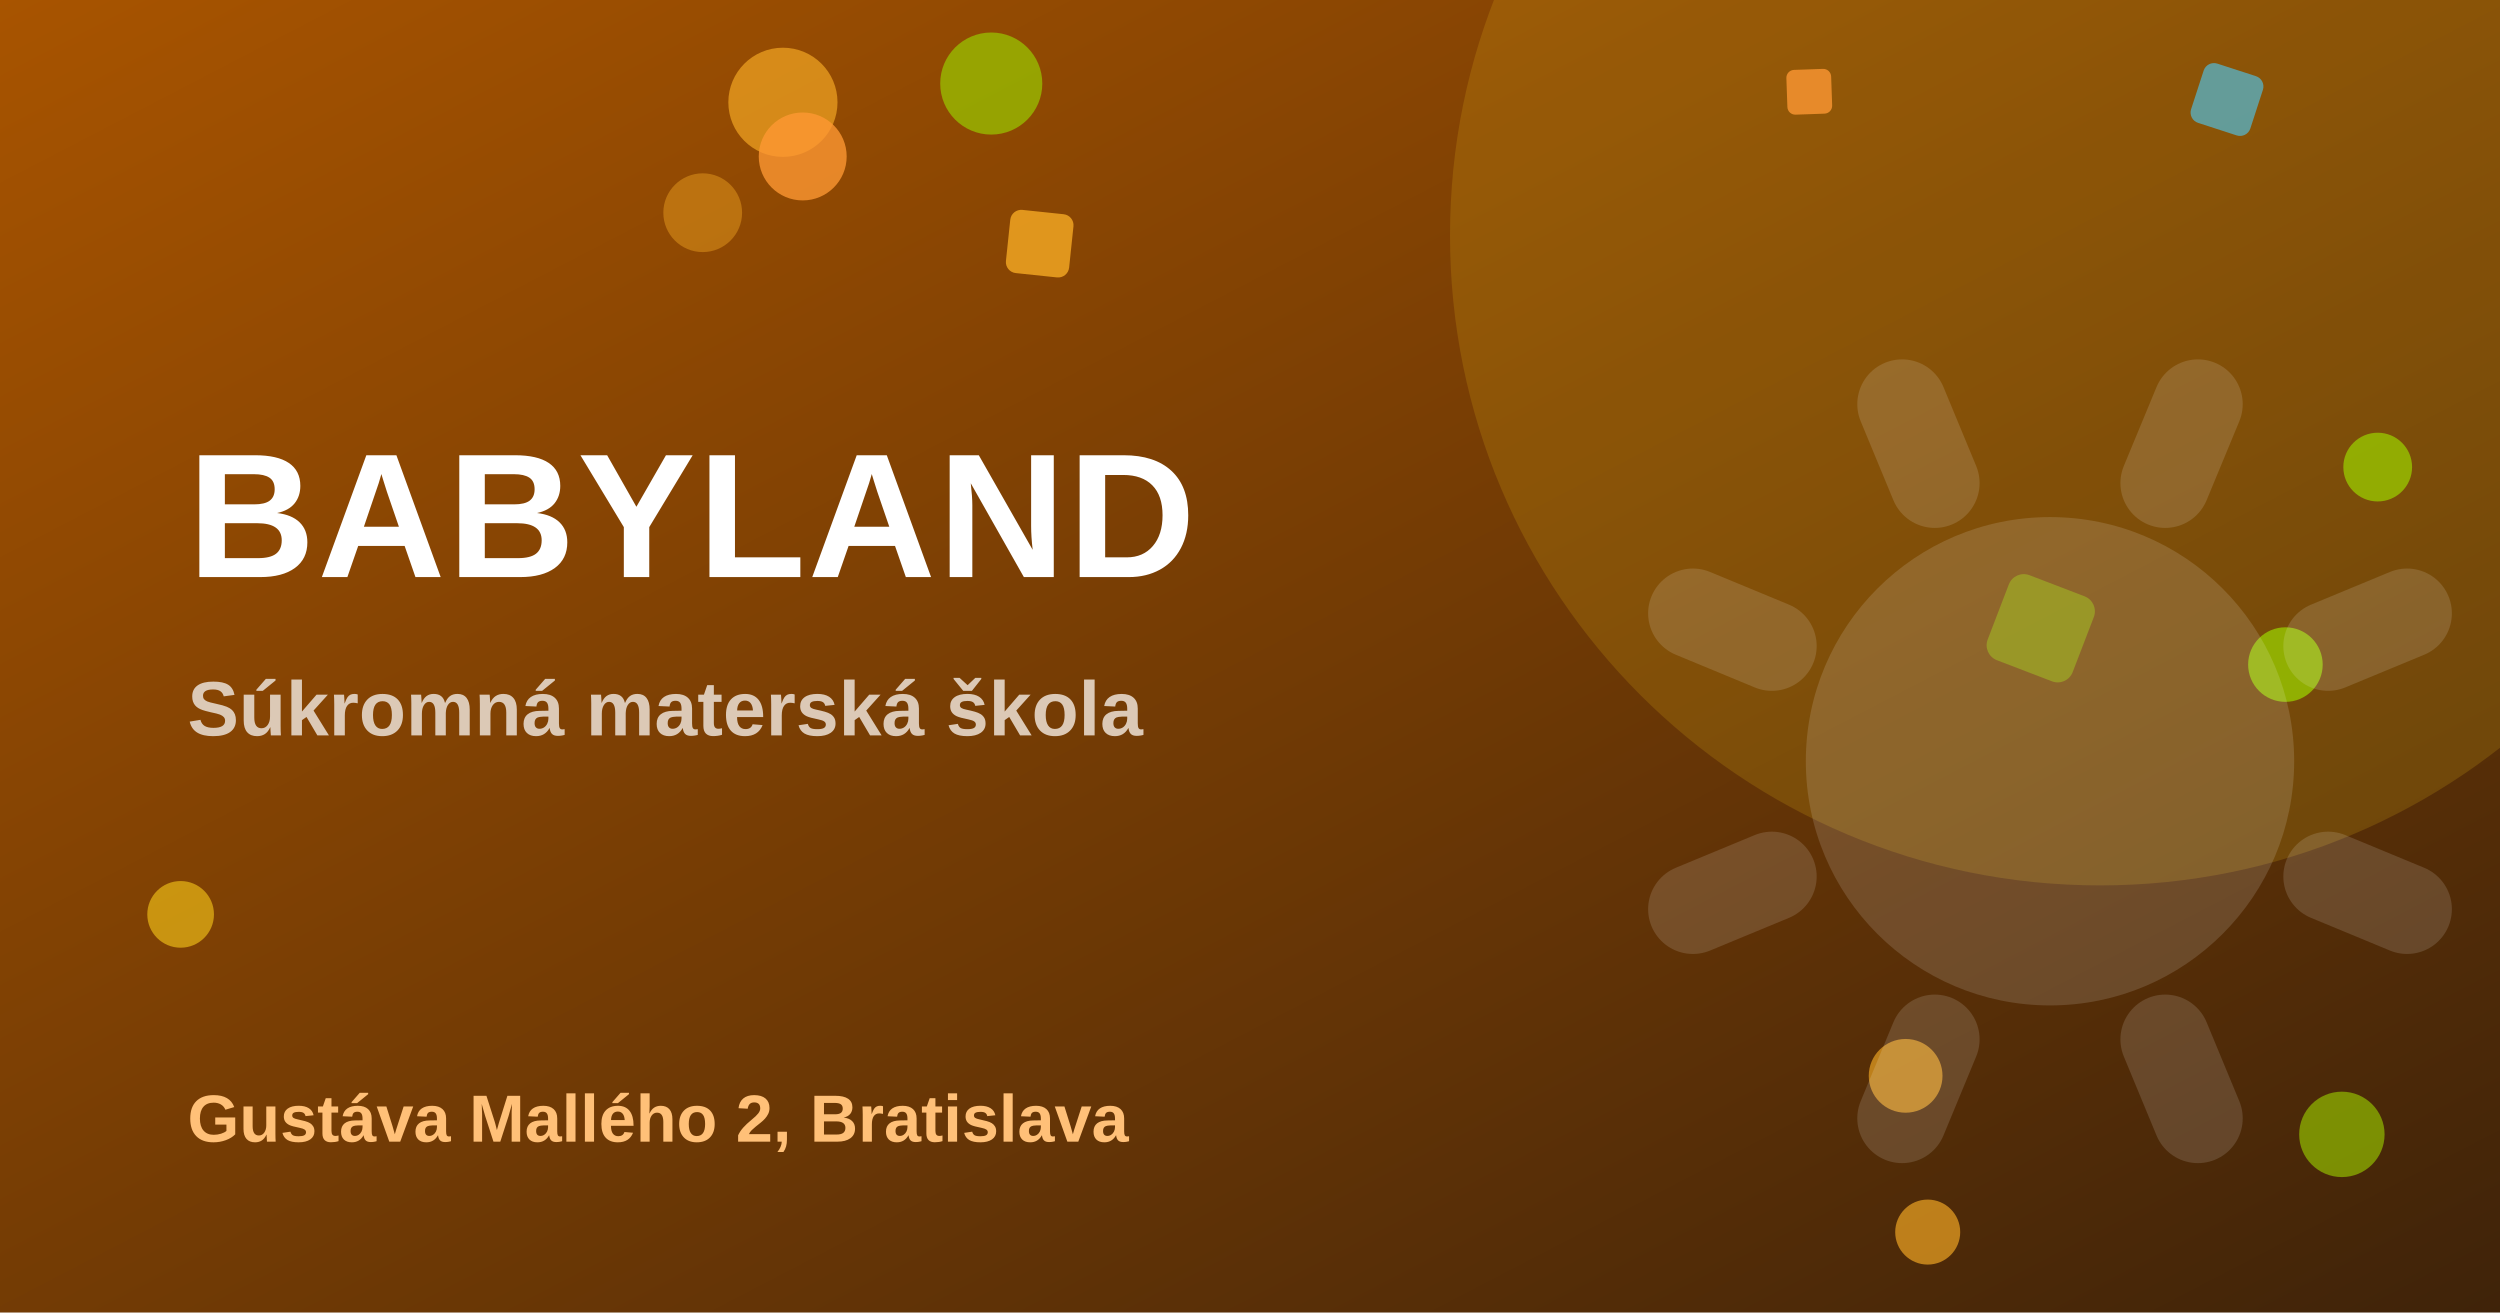
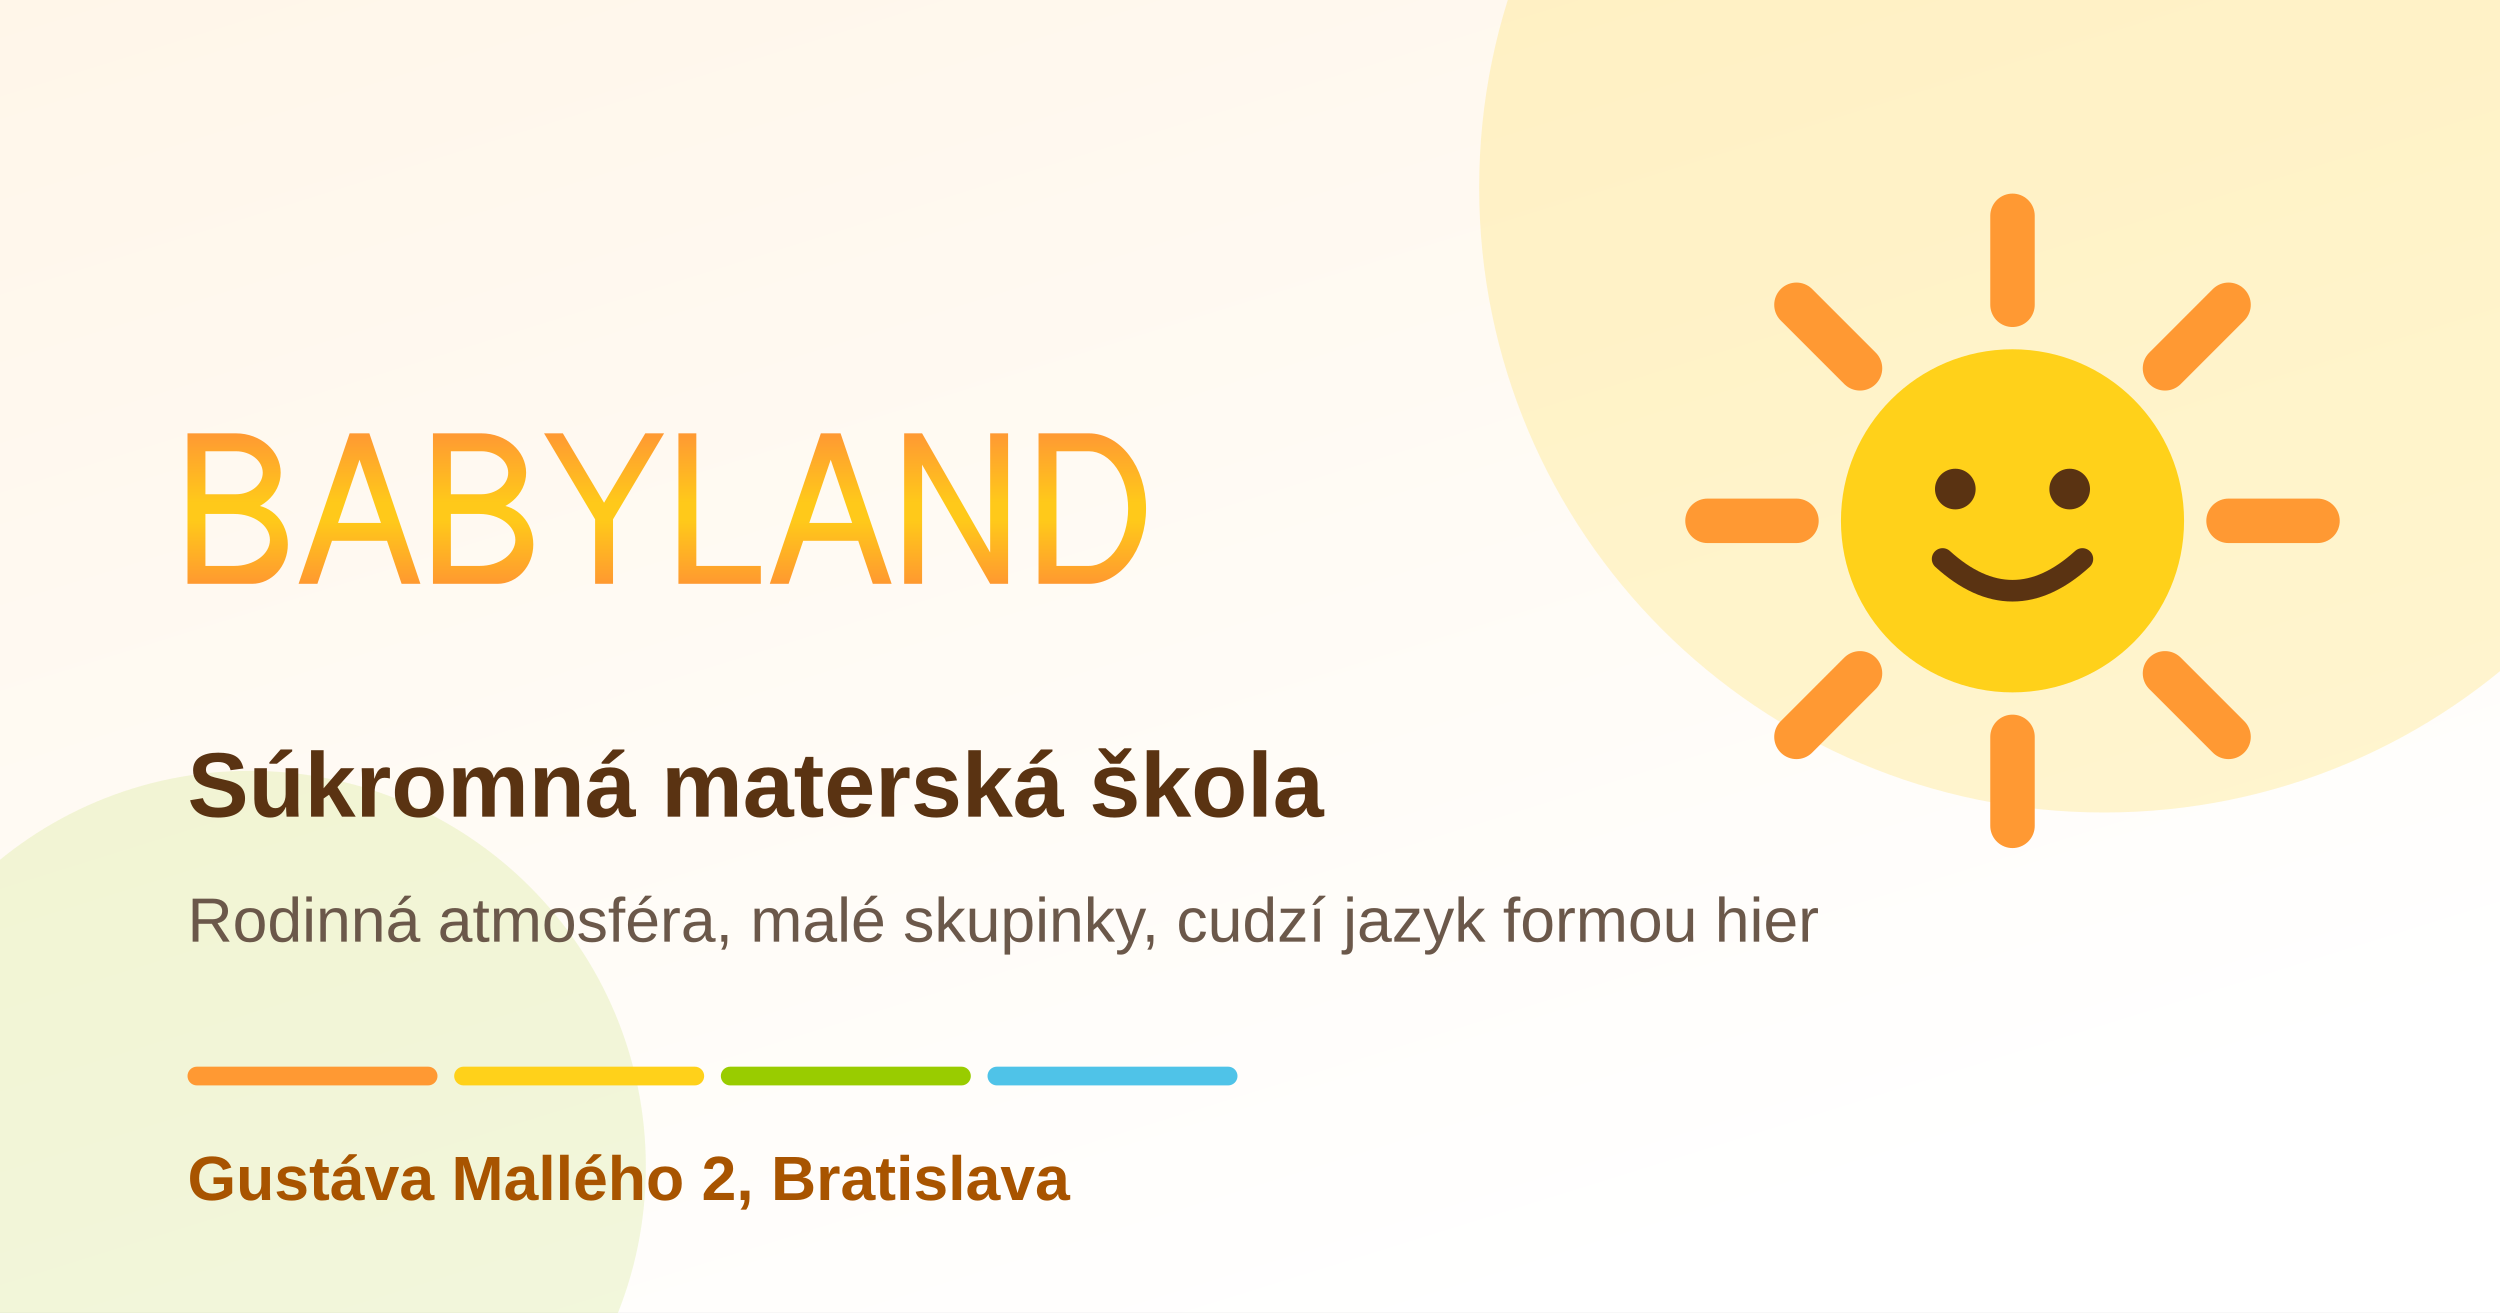
- <svg xmlns="http://www.w3.org/2000/svg" viewBox="0 0 1200 630" role="img" aria-label="BABYLAND">
+ <svg xmlns="http://www.w3.org/2000/svg" viewBox="0 0 1200 630" role="img" aria-label="BABYLAND — súkromná materská škola">
  <defs>
-     <linearGradient id="g" x1="0" y1="0" x2="1" y2="1">
-       <stop offset="0" stop-color="#A85400" />
-       <stop offset="1" stop-color="#3F2309" />
+     <linearGradient id="bg" x1="0" y1="0" x2="0.6" y2="1">
+       <stop offset="0" stop-color="#FFF6E9" />
+       <stop offset="1" stop-color="#FFFFFF" />
+     </linearGradient>
+     <linearGradient id="word" x1="0" y1="0" x2="0" y2="1">
+       <stop offset="0" stop-color="#FF9933" />
+       <stop offset=".46" stop-color="#FFC91A" />
+       <stop offset=".58" stop-color="#FFC91A" />
+       <stop offset="1" stop-color="#FF9930" />
    </linearGradient>
  </defs>
-   <rect width="1200" height="630" fill="url(#g)" />
-   <circle cx="1008" cy="113" r="312" fill="#FFD11A" opacity="0.16" />
-   <rect x="957.7" y="279.7" width="43.7" height="43.7" rx="7.7" fill="#99CC00" opacity="0.45" transform="rotate(21 979.5 301.6)" />
-   <circle cx="475.8" cy="40.1" r="24.5" fill="#99CC00" opacity="0.69" />
-   <circle cx="375.8" cy="49.1" r="26.2" fill="#FFB226" opacity="0.62" />
-   <circle cx="914.7" cy="516.4" r="17.7" fill="#FFB226" opacity="0.61" />
-   <rect x="1054.0" y="32.8" width="29.9" height="29.9" rx="5.2" fill="#4FC3E8" opacity="0.65" transform="rotate(18 1068.9 47.8)" />
-   <circle cx="1124.1" cy="544.5" r="20.5" fill="#99CC00" opacity="0.63" />
-   <circle cx="337.3" cy="102.1" r="18.9" fill="#FFB226" opacity="0.39" />
-   <rect x="483.8" y="101.7" width="30.5" height="30.5" rx="5.3" fill="#FFB226" opacity="0.74" transform="rotate(6 499.0 117.0)" />
-   <circle cx="86.7" cy="438.9" r="16.0" fill="#FFD11A" opacity="0.58" />
-   <circle cx="385.3" cy="75.1" r="21.1" fill="#FF9933" opacity="0.78" />
-   <circle cx="1141.3" cy="224.2" r="16.5" fill="#99CC00" opacity="0.75" />
-   <circle cx="1097.0" cy="319.0" r="17.9" fill="#99CC00" opacity="0.77" />
-   <circle cx="925.3" cy="591.4" r="15.6" fill="#FFB226" opacity="0.63" />
-   <rect x="857.7" y="33.3" width="21.5" height="21.5" rx="3.8" fill="#FF9933" opacity="0.78" transform="rotate(-2 868.5 44.1)" />
-   <g opacity="0.14" fill="#ffffff">
-     <circle cx="984.0" cy="365.4" r="117.2" />
-     <line x1="1117.5" y1="420.7" x2="1155.4" y2="436.4" stroke="#ffffff" stroke-width="43.0" stroke-linecap="round" />
-     <line x1="1039.3" y1="498.9" x2="1055.0" y2="536.8" stroke="#ffffff" stroke-width="43.0" stroke-linecap="round" />
-     <line x1="928.7" y1="498.9" x2="913.0" y2="536.8" stroke="#ffffff" stroke-width="43.0" stroke-linecap="round" />
-     <line x1="850.5" y1="420.7" x2="812.6" y2="436.4" stroke="#ffffff" stroke-width="43.0" stroke-linecap="round" />
-     <line x1="850.5" y1="310.1" x2="812.6" y2="294.4" stroke="#ffffff" stroke-width="43.0" stroke-linecap="round" />
-     <line x1="928.7" y1="231.9" x2="913.0" y2="194.0" stroke="#ffffff" stroke-width="43.0" stroke-linecap="round" />
-     <line x1="1039.3" y1="231.9" x2="1055.0" y2="194.0" stroke="#ffffff" stroke-width="43.0" stroke-linecap="round" />
-     <line x1="1117.5" y1="310.1" x2="1155.4" y2="294.4" stroke="#ffffff" stroke-width="43.0" stroke-linecap="round" />
+   <rect width="1200" height="630" fill="url(#bg)" />
+   <circle cx="1010" cy="90" r="300" fill="#FFD11A" opacity="0.20" />
+   <circle cx="120" cy="560" r="190" fill="#99CC00" opacity="0.13" />
+   <g transform="translate(966 250) scale(3.05)">
+     <g stroke="#FF9933" stroke-width="7" stroke-linecap="round">
+       <line x1="0" y1="-34" x2="0" y2="-48" />
+       <line x1="24" y1="-24" x2="34" y2="-34" />
+       <line x1="34" y1="0" x2="48" y2="0" />
+       <line x1="24" y1="24" x2="34" y2="34" />
+       <line x1="0" y1="34" x2="0" y2="48" />
+       <line x1="-24" y1="24" x2="-34" y2="34" />
+       <line x1="-34" y1="0" x2="-48" y2="0" />
+       <line x1="-24" y1="-24" x2="-34" y2="-34" />
+     </g>
+     <circle cx="0" cy="0" r="27" fill="#FFD11A" />
+     <circle cx="-9" cy="-5" r="3.2" fill="#5A3312" />
+     <circle cx="9" cy="-5" r="3.2" fill="#5A3312" />
+     <path d="M-11 6q11 10 22 0" fill="none" stroke="#5A3312" stroke-width="3.4" stroke-linecap="round" />
  </g>
-   <text x="90" y="277" font-family="Arial,Helvetica,sans-serif" font-size="85" font-weight="800" fill="#ffffff" letter-spacing="1">BABYLAND</text>
-   <text x="90" y="353" font-family="Arial,Helvetica,sans-serif" font-size="37" font-weight="600" fill="#DCC9B6">Súkromná materská škola</text>
-   <text x="90" y="548" font-family="Arial,Helvetica,sans-serif" font-size="32" font-weight="700" fill="#FFC078">Gustáva Mallého 2, Bratislava</text>
+   <g transform="translate(90 208) scale(0.86)" fill="url(#word)">
+     <path d="M0 0H27A25 22 0 0 1 27 44H0ZM10 10V34H27A15 12 0 0 0 27 10ZM0 40H36A20 22 0 0 1 36 84H0ZM10 45V74H26A20 14.5 0 0 0 26 45ZM90.5 0H101.5L130 84H119.5L111.36 60H80.64L72.5 84H62ZM96 14.74L84.04 50H107.96ZM137 0H164A25 22 0 0 1 164 44H137ZM147 10V34H164A15 12 0 0 0 164 10ZM137 40H173A20 22 0 0 1 173 84H137ZM147 45V74H163A20 14.5 0 0 0 163 45ZM199 0H209.5L232.5 38.74L255.5 0H266L237.5 48V84H227.5V48ZM274 0H284V74H320V84H274ZM353.5 0H364.5L393 84H382.5L374.36 60H343.64L335.5 84H325ZM359 14.74L347.04 50H370.96ZM400 0H410V84H400ZM448 0H458V84H448ZM400 0H410L458 84H448ZM475 0H503A32 42 0 0 1 503 84H475ZM485 10V74H503A22 32 0 0 0 503 10Z" />
+   </g>
+   <text x="90" y="392" font-family="Arial,Helvetica,sans-serif" font-size="44" font-weight="700" fill="#5A3312">Súkromná materská škola</text>
+   <text x="90" y="452" font-family="Arial,Helvetica,sans-serif" font-size="30" font-weight="400" fill="#6B584A">Rodinná atmosféra, malé skupinky, cudzí jazyk formou hier</text>
+   <rect x="90" y="512" width="120" height="9" rx="4.5" fill="#FF9933" />
+   <rect x="218" y="512" width="120" height="9" rx="4.5" fill="#FFD11A" />
+   <rect x="346" y="512" width="120" height="9" rx="4.5" fill="#99CC00" />
+   <rect x="474" y="512" width="120" height="9" rx="4.5" fill="#4FC3E8" />
+   <text x="90" y="576" font-family="Arial,Helvetica,sans-serif" font-size="30" font-weight="700" fill="#A85400">Gustáva Mallého 2, Bratislava</text>
</svg>
